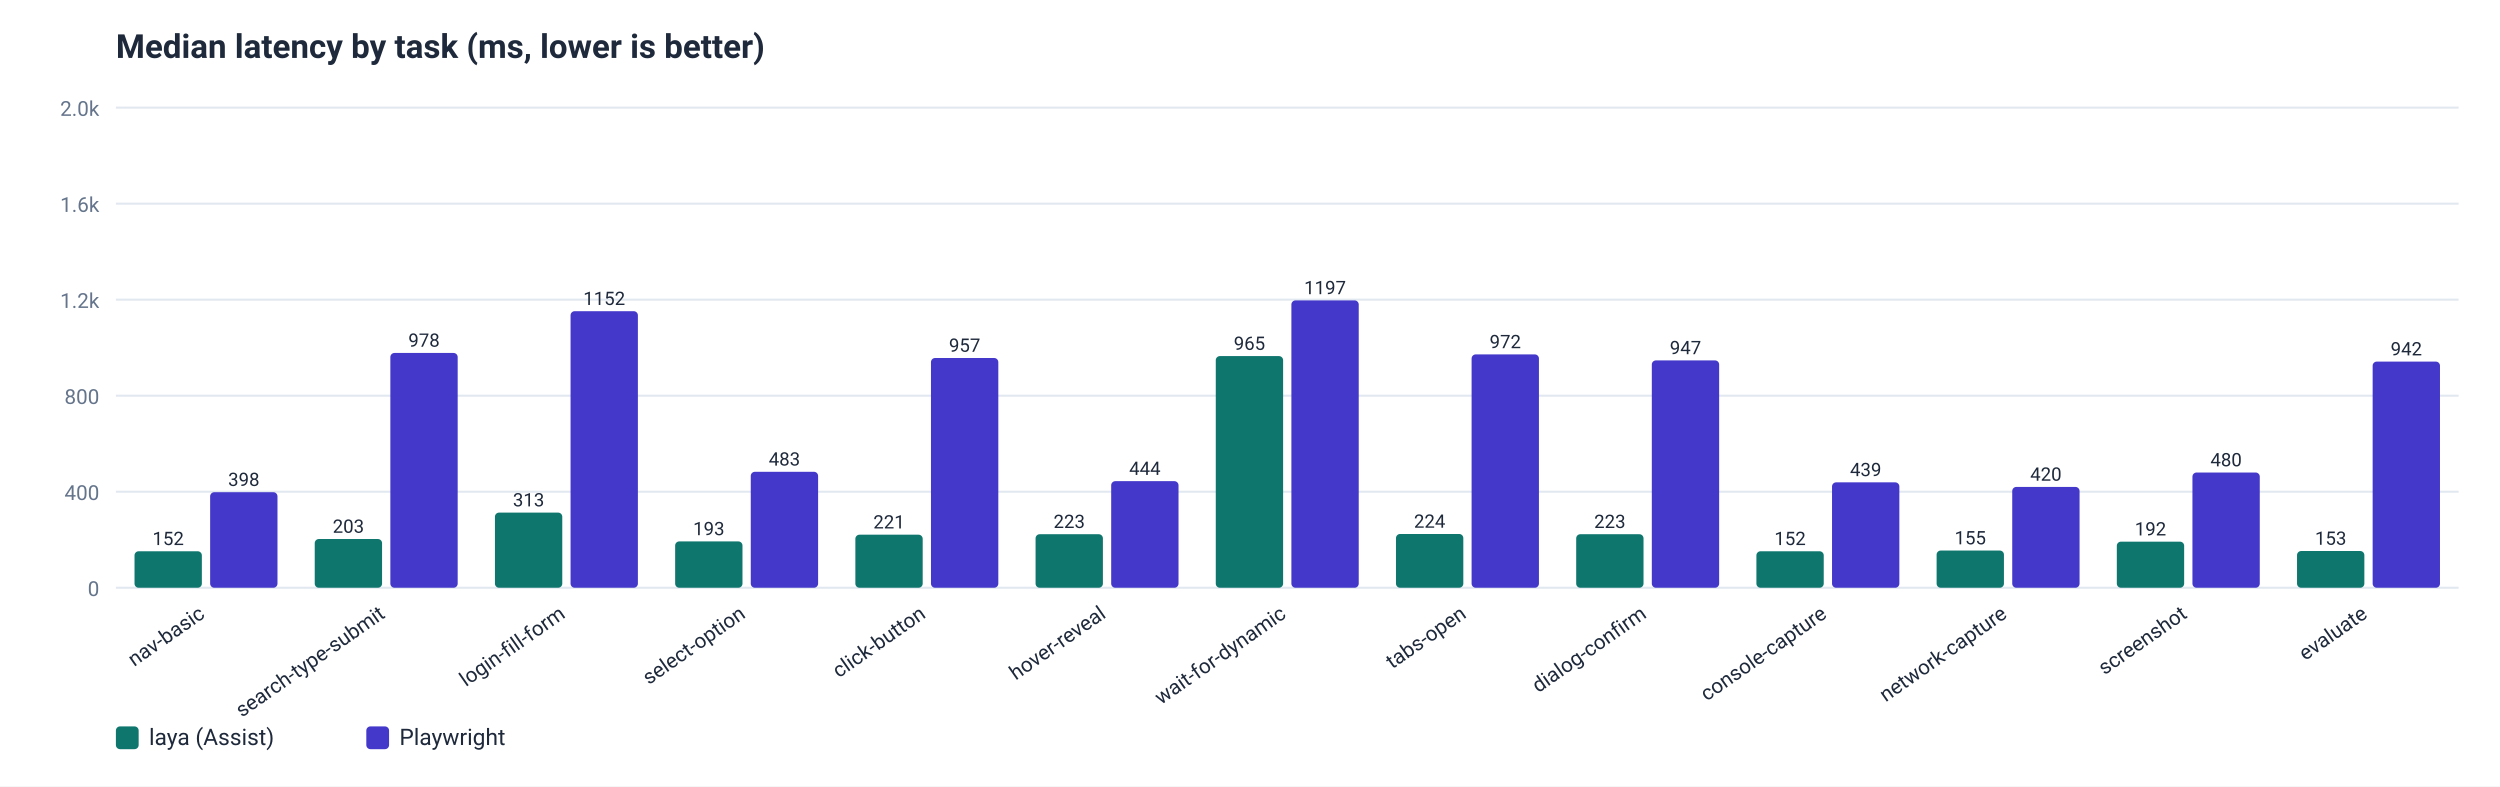
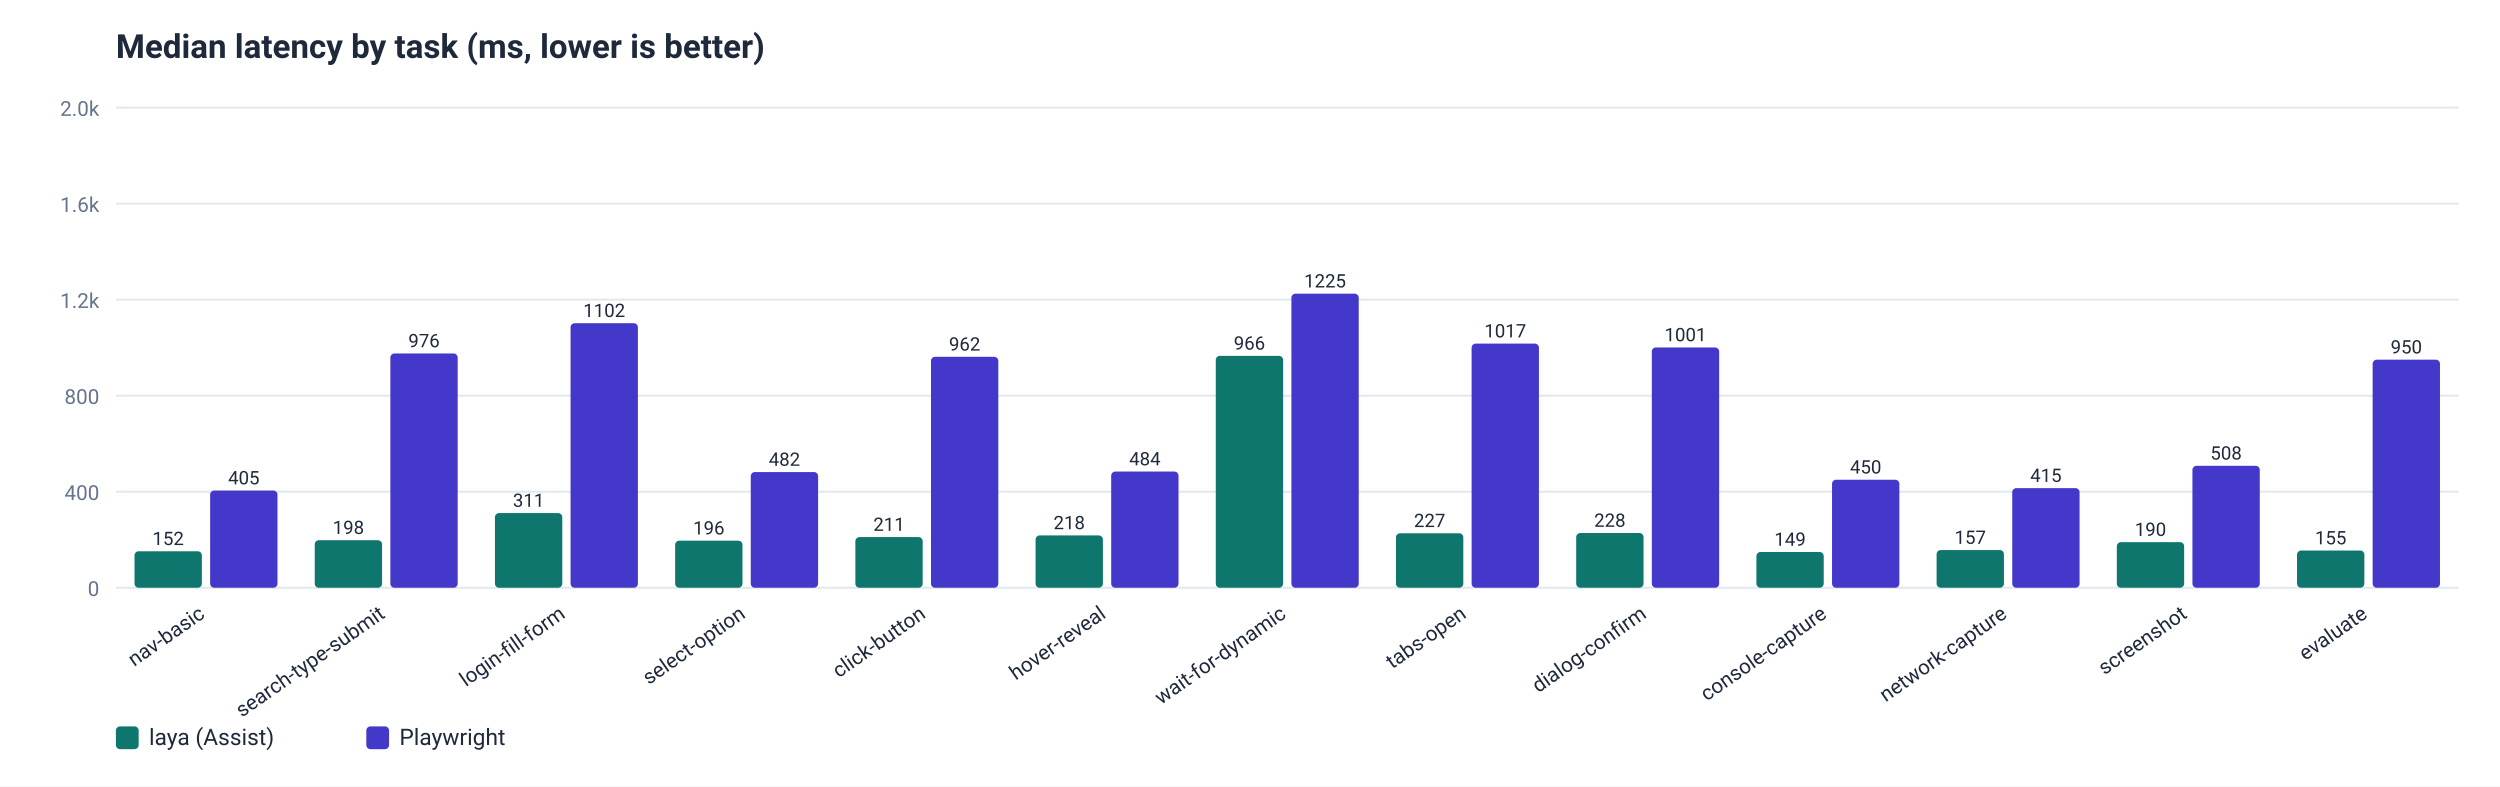
<svg xmlns="http://www.w3.org/2000/svg" width="1208" height="380" viewBox="0 0 1208 380" font-family="-apple-system,Segoe UI,Roboto,sans-serif">
  <rect width="1208" height="380" fill="#ffffff" />
  <text x="56" y="28" font-size="16" font-weight="700" fill="#1e293b">Median latency by task (ms, lower is better)</text>
  <line x1="56" y1="284" x2="1188" y2="284" stroke="#e2e8f0" stroke-width="1" />
  <text x="48" y="288" font-size="10" text-anchor="end" fill="#64748b">0</text>
  <line x1="56" y1="237.6" x2="1188" y2="237.6" stroke="#e2e8f0" stroke-width="1" />
  <text x="48" y="241.6" font-size="10" text-anchor="end" fill="#64748b">400</text>
  <line x1="56" y1="191.2" x2="1188" y2="191.2" stroke="#e2e8f0" stroke-width="1" />
  <text x="48" y="195.2" font-size="10" text-anchor="end" fill="#64748b">800</text>
  <line x1="56" y1="144.8" x2="1188" y2="144.8" stroke="#e2e8f0" stroke-width="1" />
  <text x="48" y="148.8" font-size="10" text-anchor="end" fill="#64748b">1.2k</text>
  <line x1="56" y1="98.4" x2="1188" y2="98.4" stroke="#e2e8f0" stroke-width="1" />
  <text x="48" y="102.4" font-size="10" text-anchor="end" fill="#64748b">1.6k</text>
  <line x1="56" y1="52" x2="1188" y2="52" stroke="#e2e8f0" stroke-width="1" />
  <text x="48" y="56" font-size="10" text-anchor="end" fill="#64748b">2.0k</text>
  <rect x="65" y="266.368" width="32.538" height="17.632" fill="#0f766e" rx="2" />
  <text x="81.269" y="263.368" font-size="9" text-anchor="middle" fill="#1e293b">152</text>
-   <rect x="101.538" y="237.832" width="32.538" height="46.168" fill="#4338ca" rx="2" />
-   <text x="117.808" y="234.832" font-size="9" text-anchor="middle" fill="#1e293b">398</text>
+   <rect x="101.538" y="237.02" width="32.538" height="46.98" fill="#4338ca" rx="2" />
+   <text x="117.808" y="234.02" font-size="9" text-anchor="middle" fill="#1e293b">405</text>
  <text x="99.538" y="298" font-size="10" text-anchor="end" fill="#1e293b" transform="rotate(-35 99.53846 298)">nav-basic</text>
-   <rect x="152.077" y="260.452" width="32.538" height="23.548" fill="#0f766e" rx="2" />
-   <text x="168.346" y="257.452" font-size="9" text-anchor="middle" fill="#1e293b">203</text>
-   <rect x="188.615" y="170.552" width="32.538" height="113.448" fill="#4338ca" rx="2" />
-   <text x="204.885" y="167.552" font-size="9" text-anchor="middle" fill="#1e293b">978</text>
+   <rect x="152.077" y="261.032" width="32.538" height="22.968" fill="#0f766e" rx="2" />
+   <text x="168.346" y="258.032" font-size="9" text-anchor="middle" fill="#1e293b">198</text>
+   <rect x="188.615" y="170.784" width="32.538" height="113.216" fill="#4338ca" rx="2" />
+   <text x="204.885" y="167.784" font-size="9" text-anchor="middle" fill="#1e293b">976</text>
  <text x="186.615" y="298" font-size="10" text-anchor="end" fill="#1e293b" transform="rotate(-35 186.6154 298)">search-type-submit</text>
-   <rect x="239.154" y="247.692" width="32.538" height="36.308" fill="#0f766e" rx="2" />
-   <text x="255.423" y="244.692" font-size="9" text-anchor="middle" fill="#1e293b">313</text>
-   <rect x="275.692" y="150.368" width="32.538" height="133.632" fill="#4338ca" rx="2" />
-   <text x="291.962" y="147.368" font-size="9" text-anchor="middle" fill="#1e293b">1152</text>
+   <rect x="239.154" y="247.924" width="32.538" height="36.076" fill="#0f766e" rx="2" />
+   <text x="255.423" y="244.924" font-size="9" text-anchor="middle" fill="#1e293b">311</text>
+   <rect x="275.692" y="156.168" width="32.538" height="127.832" fill="#4338ca" rx="2" />
+   <text x="291.962" y="153.168" font-size="9" text-anchor="middle" fill="#1e293b">1102</text>
  <text x="273.692" y="298" font-size="10" text-anchor="end" fill="#1e293b" transform="rotate(-35 273.6923 298)">login-fill-form</text>
-   <rect x="326.231" y="261.612" width="32.538" height="22.388" fill="#0f766e" rx="2" />
-   <text x="342.5" y="258.612" font-size="9" text-anchor="middle" fill="#1e293b">193</text>
-   <rect x="362.769" y="227.972" width="32.538" height="56.028" fill="#4338ca" rx="2" />
-   <text x="379.038" y="224.972" font-size="9" text-anchor="middle" fill="#1e293b">483</text>
+   <rect x="326.231" y="261.264" width="32.538" height="22.736" fill="#0f766e" rx="2" />
+   <text x="342.5" y="258.264" font-size="9" text-anchor="middle" fill="#1e293b">196</text>
+   <rect x="362.769" y="228.088" width="32.538" height="55.912" fill="#4338ca" rx="2" />
+   <text x="379.038" y="225.088" font-size="9" text-anchor="middle" fill="#1e293b">482</text>
  <text x="360.769" y="298" font-size="10" text-anchor="end" fill="#1e293b" transform="rotate(-35 360.7692 298)">select-option</text>
-   <rect x="413.308" y="258.364" width="32.538" height="25.636" fill="#0f766e" rx="2" />
-   <text x="429.577" y="255.364" font-size="9" text-anchor="middle" fill="#1e293b">221</text>
-   <rect x="449.846" y="172.988" width="32.538" height="111.012" fill="#4338ca" rx="2" />
-   <text x="466.115" y="169.988" font-size="9" text-anchor="middle" fill="#1e293b">957</text>
+   <rect x="413.308" y="259.524" width="32.538" height="24.476" fill="#0f766e" rx="2" />
+   <text x="429.577" y="256.524" font-size="9" text-anchor="middle" fill="#1e293b">211</text>
+   <rect x="449.846" y="172.408" width="32.538" height="111.592" fill="#4338ca" rx="2" />
+   <text x="466.115" y="169.408" font-size="9" text-anchor="middle" fill="#1e293b">962</text>
  <text x="447.846" y="298" font-size="10" text-anchor="end" fill="#1e293b" transform="rotate(-35 447.8462 298)">click-button</text>
-   <rect x="500.385" y="258.132" width="32.538" height="25.868" fill="#0f766e" rx="2" />
-   <text x="516.654" y="255.132" font-size="9" text-anchor="middle" fill="#1e293b">223</text>
-   <rect x="536.923" y="232.496" width="32.538" height="51.504" fill="#4338ca" rx="2" />
-   <text x="553.192" y="229.496" font-size="9" text-anchor="middle" fill="#1e293b">444</text>
+   <rect x="500.385" y="258.712" width="32.538" height="25.288" fill="#0f766e" rx="2" />
+   <text x="516.654" y="255.712" font-size="9" text-anchor="middle" fill="#1e293b">218</text>
+   <rect x="536.923" y="227.856" width="32.538" height="56.144" fill="#4338ca" rx="2" />
+   <text x="553.192" y="224.856" font-size="9" text-anchor="middle" fill="#1e293b">484</text>
  <text x="534.923" y="298" font-size="10" text-anchor="end" fill="#1e293b" transform="rotate(-35 534.9231 298)">hover-reveal</text>
-   <rect x="587.462" y="172.06" width="32.538" height="111.94" fill="#0f766e" rx="2" />
-   <text x="603.731" y="169.06" font-size="9" text-anchor="middle" fill="#1e293b">965</text>
-   <rect x="624" y="145.148" width="32.538" height="138.852" fill="#4338ca" rx="2" />
-   <text x="640.269" y="142.148" font-size="9" text-anchor="middle" fill="#1e293b">1197</text>
+   <rect x="587.462" y="171.944" width="32.538" height="112.056" fill="#0f766e" rx="2" />
+   <text x="603.731" y="168.944" font-size="9" text-anchor="middle" fill="#1e293b">966</text>
+   <rect x="624" y="141.9" width="32.538" height="142.1" fill="#4338ca" rx="2" />
+   <text x="640.269" y="138.9" font-size="9" text-anchor="middle" fill="#1e293b">1225</text>
  <text x="622" y="298" font-size="10" text-anchor="end" fill="#1e293b" transform="rotate(-35 622 298)">wait-for-dynamic</text>
-   <rect x="674.538" y="258.016" width="32.538" height="25.984" fill="#0f766e" rx="2" />
-   <text x="690.808" y="255.016" font-size="9" text-anchor="middle" fill="#1e293b">224</text>
-   <rect x="711.077" y="171.248" width="32.538" height="112.752" fill="#4338ca" rx="2" />
-   <text x="727.346" y="168.248" font-size="9" text-anchor="middle" fill="#1e293b">972</text>
+   <rect x="674.538" y="257.668" width="32.538" height="26.332" fill="#0f766e" rx="2" />
+   <text x="690.808" y="254.668" font-size="9" text-anchor="middle" fill="#1e293b">227</text>
+   <rect x="711.077" y="166.028" width="32.538" height="117.972" fill="#4338ca" rx="2" />
+   <text x="727.346" y="163.028" font-size="9" text-anchor="middle" fill="#1e293b">1017</text>
  <text x="709.077" y="298" font-size="10" text-anchor="end" fill="#1e293b" transform="rotate(-35 709.0769 298)">tabs-open</text>
-   <rect x="761.615" y="258.132" width="32.538" height="25.868" fill="#0f766e" rx="2" />
-   <text x="777.885" y="255.132" font-size="9" text-anchor="middle" fill="#1e293b">223</text>
-   <rect x="798.154" y="174.148" width="32.538" height="109.852" fill="#4338ca" rx="2" />
-   <text x="814.423" y="171.148" font-size="9" text-anchor="middle" fill="#1e293b">947</text>
+   <rect x="761.615" y="257.552" width="32.538" height="26.448" fill="#0f766e" rx="2" />
+   <text x="777.885" y="254.552" font-size="9" text-anchor="middle" fill="#1e293b">228</text>
+   <rect x="798.154" y="167.884" width="32.538" height="116.116" fill="#4338ca" rx="2" />
+   <text x="814.423" y="164.884" font-size="9" text-anchor="middle" fill="#1e293b">1001</text>
  <text x="796.154" y="298" font-size="10" text-anchor="end" fill="#1e293b" transform="rotate(-35 796.1538 298)">dialog-confirm</text>
-   <rect x="848.692" y="266.368" width="32.538" height="17.632" fill="#0f766e" rx="2" />
-   <text x="864.962" y="263.368" font-size="9" text-anchor="middle" fill="#1e293b">152</text>
-   <rect x="885.231" y="233.076" width="32.538" height="50.924" fill="#4338ca" rx="2" />
-   <text x="901.5" y="230.076" font-size="9" text-anchor="middle" fill="#1e293b">439</text>
+   <rect x="848.692" y="266.716" width="32.538" height="17.284" fill="#0f766e" rx="2" />
+   <text x="864.962" y="263.716" font-size="9" text-anchor="middle" fill="#1e293b">149</text>
+   <rect x="885.231" y="231.8" width="32.538" height="52.2" fill="#4338ca" rx="2" />
+   <text x="901.5" y="228.8" font-size="9" text-anchor="middle" fill="#1e293b">450</text>
  <text x="883.231" y="298" font-size="10" text-anchor="end" fill="#1e293b" transform="rotate(-35 883.2308 298)">console-capture</text>
-   <rect x="935.769" y="266.02" width="32.538" height="17.98" fill="#0f766e" rx="2" />
-   <text x="952.038" y="263.02" font-size="9" text-anchor="middle" fill="#1e293b">155</text>
-   <rect x="972.308" y="235.28" width="32.538" height="48.72" fill="#4338ca" rx="2" />
-   <text x="988.577" y="232.28" font-size="9" text-anchor="middle" fill="#1e293b">420</text>
+   <rect x="935.769" y="265.788" width="32.538" height="18.212" fill="#0f766e" rx="2" />
+   <text x="952.038" y="262.788" font-size="9" text-anchor="middle" fill="#1e293b">157</text>
+   <rect x="972.308" y="235.86" width="32.538" height="48.14" fill="#4338ca" rx="2" />
+   <text x="988.577" y="232.86" font-size="9" text-anchor="middle" fill="#1e293b">415</text>
  <text x="970.308" y="298" font-size="10" text-anchor="end" fill="#1e293b" transform="rotate(-35 970.3077 298)">network-capture</text>
-   <rect x="1022.846" y="261.728" width="32.538" height="22.272" fill="#0f766e" rx="2" />
-   <text x="1039.115" y="258.728" font-size="9" text-anchor="middle" fill="#1e293b">192</text>
-   <rect x="1059.385" y="228.32" width="32.538" height="55.68" fill="#4338ca" rx="2" />
-   <text x="1075.654" y="225.32" font-size="9" text-anchor="middle" fill="#1e293b">480</text>
+   <rect x="1022.846" y="261.96" width="32.538" height="22.04" fill="#0f766e" rx="2" />
+   <text x="1039.115" y="258.96" font-size="9" text-anchor="middle" fill="#1e293b">190</text>
+   <rect x="1059.385" y="225.072" width="32.538" height="58.928" fill="#4338ca" rx="2" />
+   <text x="1075.654" y="222.072" font-size="9" text-anchor="middle" fill="#1e293b">508</text>
  <text x="1057.385" y="298" font-size="10" text-anchor="end" fill="#1e293b" transform="rotate(-35 1057.385 298)">screenshot</text>
-   <rect x="1109.923" y="266.252" width="32.538" height="17.748" fill="#0f766e" rx="2" />
-   <text x="1126.192" y="263.252" font-size="9" text-anchor="middle" fill="#1e293b">153</text>
-   <rect x="1146.462" y="174.728" width="32.538" height="109.272" fill="#4338ca" rx="2" />
-   <text x="1162.731" y="171.728" font-size="9" text-anchor="middle" fill="#1e293b">942</text>
+   <rect x="1109.923" y="266.02" width="32.538" height="17.98" fill="#0f766e" rx="2" />
+   <text x="1126.192" y="263.02" font-size="9" text-anchor="middle" fill="#1e293b">155</text>
+   <rect x="1146.462" y="173.8" width="32.538" height="110.2" fill="#4338ca" rx="2" />
+   <text x="1162.731" y="170.8" font-size="9" text-anchor="middle" fill="#1e293b">950</text>
  <text x="1144.462" y="298" font-size="10" text-anchor="end" fill="#1e293b" transform="rotate(-35 1144.462 298)">evaluate</text>
  <rect x="56" y="351" width="11" height="11" fill="#0f766e" rx="2" />
  <text x="72" y="360" font-size="11" fill="#1e293b">laya (Assist)</text>
  <rect x="177" y="351" width="11" height="11" fill="#4338ca" rx="2" />
  <text x="193" y="360" font-size="11" fill="#1e293b">Playwright</text>
</svg>
